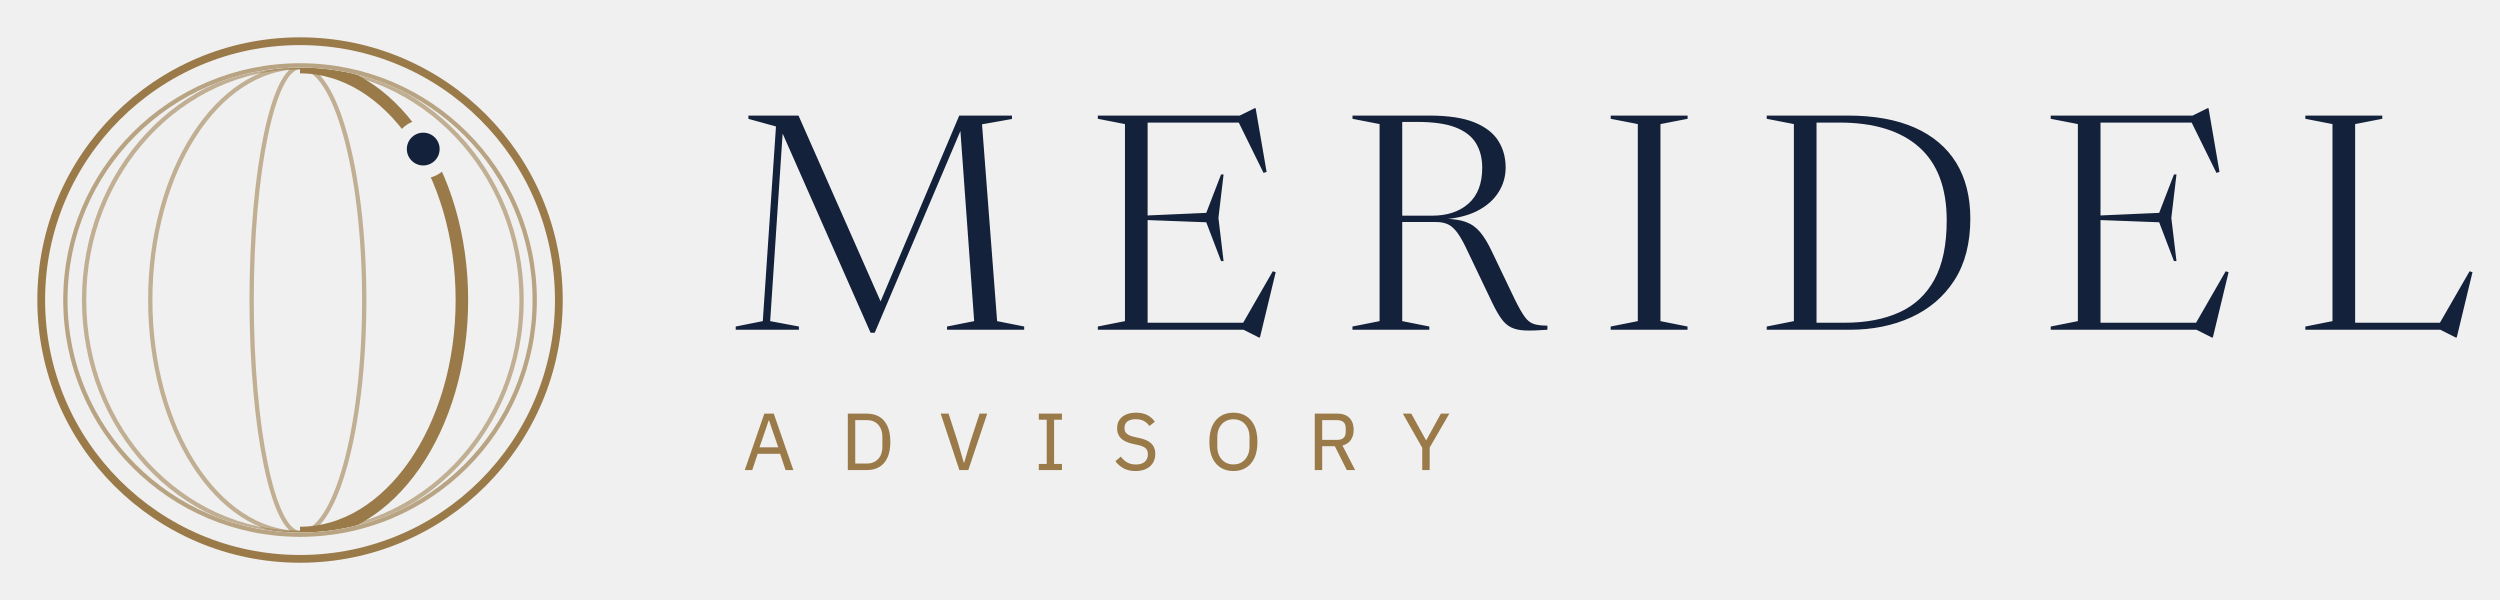
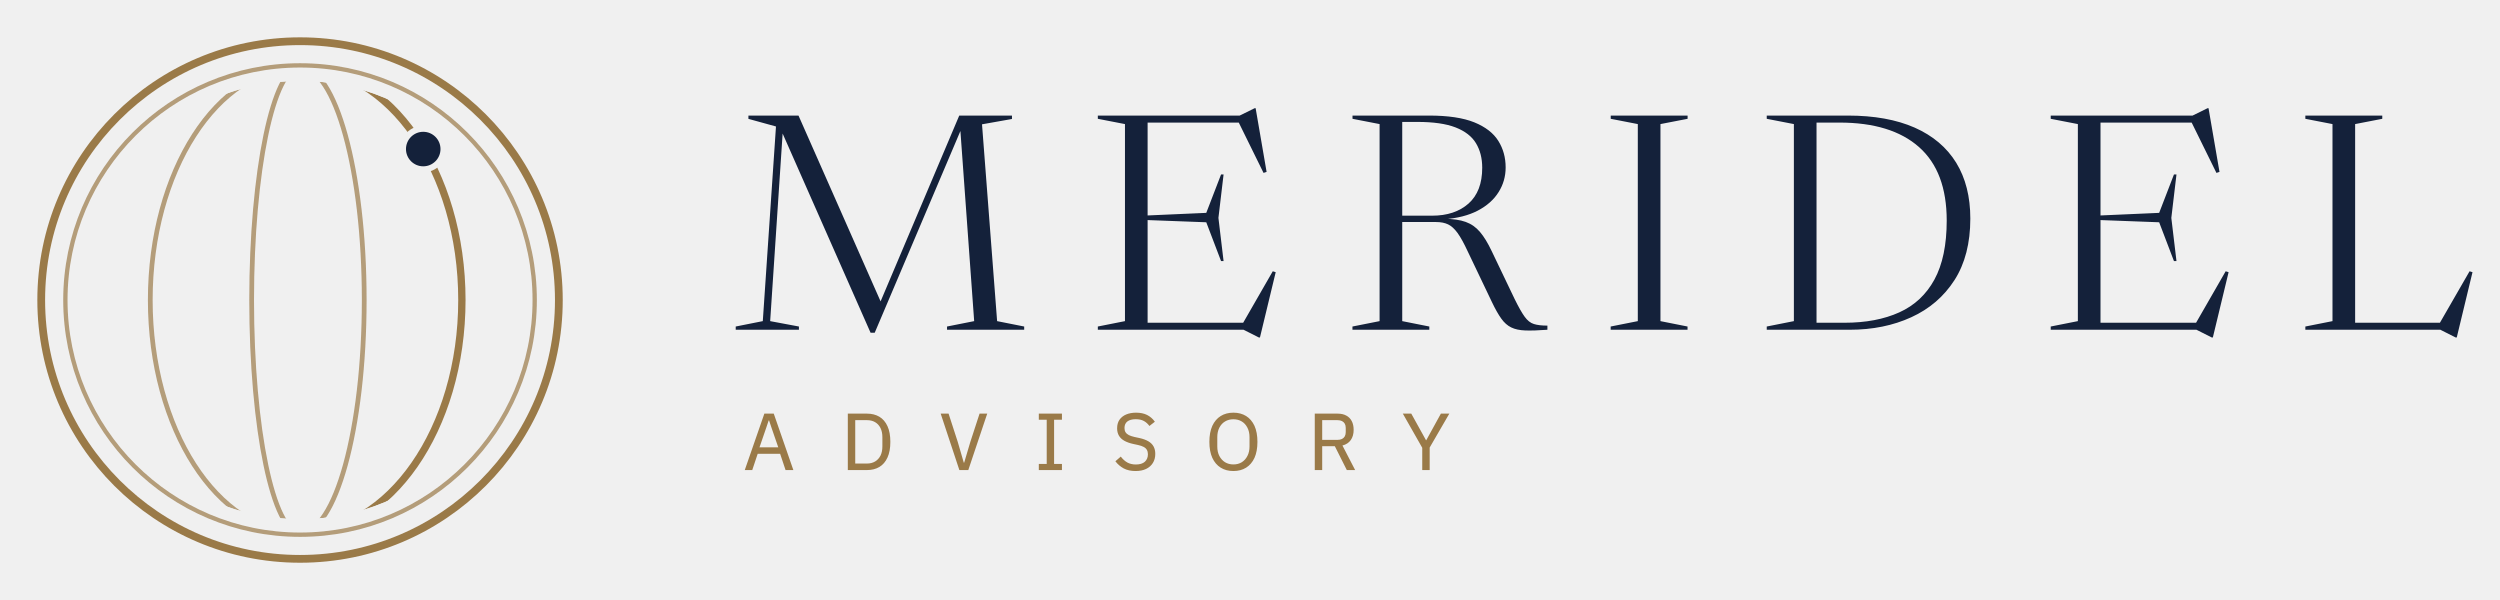
<svg xmlns="http://www.w3.org/2000/svg" viewBox="-4 -4 417.28 100" width="417.28" height="100" role="img" aria-label="Meridel Advisory">
  <g transform="translate(0 0) scale(1.44)">
    <defs>
      <clipPath id="a-in">
-         <circle cx="32" cy="32" r="26.95" />
+         <circle cx="32" cy="32" r="25.4" />
      </clipPath>
      <mask id="a-gap" maskUnits="userSpaceOnUse" x="0" y="0" width="64" height="64">
        <rect width="64" height="64" fill="#fff" />
-         <circle cx="46.28" cy="14.5" r="3.4" fill="#000" />
+         <circle cx="46.28" cy="14.5" r="2.7" fill="#000" />
      </mask>
    </defs>
    <g clip-path="url(#a-in)">
      <g mask="url(#a-gap)">
-         <path d="M32 5A25.03 27 0 0 0 32 59" fill="none" stroke="#9a7a48" stroke-width="0.5" stroke-opacity="0.55" />
-         <path d="M32 5A17.36 27 0 0 0 32 59" fill="none" stroke="#9a7a48" stroke-width="0.5" stroke-opacity="0.55" />
-         <path d="M32 5A5.61 27 0 0 0 32 59" fill="none" stroke="#9a7a48" stroke-width="0.5" stroke-opacity="0.55" />
-         <path d="M32 5A7.44 27 0 0 1 32 59" fill="none" stroke="#9a7a48" stroke-width="0.5" stroke-opacity="0.55" />
-         <path d="M32 5A18.76 27 0 0 1 32 59" fill="none" stroke="#9a7a48" stroke-width="1.45" />
-         <path d="M32 5A25.68 27 0 0 1 32 59" fill="none" stroke="#9a7a48" stroke-width="0.5" stroke-opacity="0.55" />
+         <path d="M32 5A17.36 27 0 0 0 32 59" fill="none" stroke="#9a7a48" stroke-width="0.55" stroke-opacity="0.7" />
+         <path d="M32 5A5.61 27 0 0 0 32 59" fill="none" stroke="#9a7a48" stroke-width="0.55" stroke-opacity="0.7" />
+         <path d="M32 5A7.44 27 0 0 1 32 59" fill="none" stroke="#9a7a48" stroke-width="0.55" stroke-opacity="0.7" />
+         <path d="M32 5A18.76 27 0 0 1 32 59" fill="none" stroke="#9a7a48" stroke-width="0.85" />
      </g>
    </g>
    <circle cx="32" cy="32" r="30" fill="none" stroke="#9a7a48" stroke-width="0.9" />
-     <circle cx="32" cy="32" r="27.2" fill="none" stroke="#9a7a48" stroke-width="0.5" stroke-opacity="0.65" />
-     <circle cx="46.28" cy="14.5" r="1.9" fill="#14213a" />
+     <circle cx="32" cy="32" r="27.2" fill="none" stroke="#9a7a48" stroke-width="0.5" stroke-opacity="0.7" />
+     <circle cx="46.28" cy="14.5" r="2" fill="#14213a" />
  </g>
  <path d="M162.43 49.6 166.95 50.5V51.04H154.07V50.5L158.6 49.6L156.25 17.12L156.6 17.17L142 51.54H141.31L126.33 17.61L126.68 17.55L124.55 49.6L129.35 50.5V51.04H118.8V50.5L123.32 49.6L125.52 17.11L120.92 15.84V15.29H129.28L143.39 47.23H142.59L156.11 15.29H164.91V15.86L159.91 16.75Z M200.23 25.12 199.37 32.37 200.23 39.58H199.81L197.34 33.1L185.34 32.65V32.06L197.34 31.53L199.81 25.12ZM207.41 24.69 206.9 24.86 202.52 15.96 205.24 16.46H184.65V15.29H202.92L205.42 14.06H205.58ZM203.22 50.36 208.44 41.28 208.93 41.43 206.3 52.33H206.12L203.57 51.04H184.65V49.87H205.85ZM179.24 51.04V50.5L183.77 49.6V16.71L179.24 15.83V15.29H187.55V51.04Z M235.03 32Q238.83 32 241.11 29.98Q243.4 27.95 243.4 24Q243.4 21.63 242.36 19.91Q241.33 18.2 238.96 17.27Q236.59 16.35 232.58 16.35H227.34V15.29H234.54Q239.28 15.29 242.08 16.42Q244.87 17.56 246.09 19.52Q247.31 21.47 247.31 23.95Q247.31 26.2 246.13 28.07Q244.96 29.95 242.65 31.16Q240.35 32.36 236.98 32.6V32.52Q239.23 32.53 240.64 33.04Q242.05 33.55 243.03 34.72Q244.02 35.88 244.98 37.91L248.81 45.91Q249.79 47.91 250.48 48.86Q251.17 49.82 252.02 50.08Q252.87 50.35 254.28 50.35V51.04Q252.04 51.21 250.61 51.16Q249.17 51.11 248.24 50.65Q247.31 50.2 246.59 49.19Q245.86 48.18 245.03 46.44L240.98 37.96Q240.04 35.93 239.28 34.88Q238.51 33.83 237.7 33.45Q236.88 33.06 235.7 33.06H227.34V32ZM230.05 15.29V49.6L234.57 50.5V51.04H221.74V50.5L226.27 49.6V16.71L221.75 15.83V15.29Z M277.67 50.5V51.04H264.84V50.5L269.37 49.6V16.71L264.85 15.83V15.29H277.68V15.83L273.15 16.71V49.6Z M320.93 32.81Q320.93 24.64 316.31 20.55Q311.69 16.46 303.02 16.46H296.68L296.9 15.29H304.43Q311.02 15.29 315.58 17.3Q320.14 19.32 322.51 23.16Q324.87 27 324.87 32.49Q324.87 38.62 322.23 42.75Q319.58 46.87 315.02 48.95Q310.47 51.04 304.72 51.04H296.9L296.68 49.87H303.88Q309.19 49.87 313.01 48.14Q316.83 46.42 318.88 42.66Q320.93 38.89 320.93 32.81ZM290.89 51.04V50.5L295.42 49.6V16.71L290.89 15.83V15.29H299.2V51.04Z M359.28 25.12 358.42 32.37 359.28 39.58H358.86L356.39 33.1L344.39 32.65V32.06L356.39 31.53L358.86 25.12ZM366.46 24.69 365.95 24.86 361.57 15.96 364.29 16.46H343.7V15.29H361.97L364.47 14.06H364.63ZM362.27 50.36 367.49 41.28 367.98 41.43 365.35 52.33H365.17L362.62 51.04H343.7V49.87H364.9ZM338.29 51.04V50.5L342.82 49.6V16.71L338.29 15.83V15.29H346.6V51.04Z M406.06 52.33H405.88L403.33 51.04H386.2V49.87H405.61L402.97 50.36L408.2 41.28L408.69 41.43ZM389.1 16.71V51.04H380.79V50.5L385.32 49.6V16.71L380.79 15.83V15.29H393.63V15.83Z" fill="#14213a" />
  <path d="M128.42 74.46H127.12L126.21 71.74H122.47L121.56 74.46H120.31L123.58 65.04H125.15ZM125.9 70.66 124.78 67.41 124.37 66.18H124.3L123.89 67.41L122.77 70.66Z M137.51 74.46V65.04H140.72Q141.9 65.04 142.78 65.56Q143.65 66.08 144.13 67.13Q144.61 68.17 144.61 69.75Q144.61 71.33 144.13 72.37Q143.65 73.42 142.78 73.94Q141.9 74.46 140.72 74.46ZM138.75 73.37H140.72Q141.48 73.37 142.06 73.03Q142.63 72.69 142.96 72.06Q143.28 71.42 143.28 70.51V68.99Q143.28 68.07 142.96 67.43Q142.63 66.79 142.06 66.46Q141.48 66.13 140.72 66.13H138.75Z M157.62 74.46H156.13L153.01 65.04H154.33L155.86 69.76L156.87 73.23H156.93L157.96 69.76L159.5 65.04H160.78Z M173.25 74.46H169.39V73.44H170.71V66.06H169.39V65.04H173.25V66.06H171.94V73.44H173.25Z M185.54 74.62Q184.39 74.62 183.57 74.19Q182.75 73.75 182.17 72.99L183.07 72.21Q183.57 72.86 184.17 73.2Q184.78 73.53 185.59 73.53Q186.57 73.53 187.09 73.07Q187.6 72.6 187.6 71.82Q187.6 71.4 187.43 71.1Q187.27 70.8 186.9 70.6Q186.53 70.4 185.93 70.27L185.14 70.1Q184.28 69.91 183.68 69.58Q183.08 69.25 182.77 68.73Q182.46 68.21 182.46 67.49Q182.46 66.65 182.85 66.07Q183.25 65.49 183.97 65.18Q184.69 64.88 185.62 64.88Q186.69 64.88 187.46 65.26Q188.23 65.65 188.76 66.39L187.85 67.1Q187.48 66.58 186.93 66.27Q186.38 65.97 185.56 65.97Q184.68 65.97 184.18 66.34Q183.69 66.72 183.69 67.44Q183.69 67.87 183.87 68.15Q184.06 68.44 184.43 68.63Q184.81 68.81 185.38 68.94L186.17 69.11Q187.09 69.31 187.68 69.66Q188.27 70.01 188.55 70.53Q188.83 71.05 188.83 71.76Q188.83 72.63 188.43 73.27Q188.04 73.91 187.3 74.27Q186.57 74.62 185.54 74.62Z M201.87 74.62Q200.65 74.62 199.75 74.06Q198.85 73.5 198.35 72.42Q197.86 71.33 197.86 69.75Q197.86 68.17 198.35 67.08Q198.85 66 199.75 65.44Q200.65 64.88 201.87 64.88Q203.09 64.88 203.99 65.44Q204.89 66 205.39 67.08Q205.88 68.17 205.88 69.75Q205.88 71.33 205.39 72.42Q204.89 73.5 203.99 74.06Q203.09 74.62 201.87 74.62ZM201.87 73.52Q202.67 73.52 203.27 73.15Q203.87 72.77 204.21 72.1Q204.56 71.43 204.56 70.52V68.98Q204.56 68.06 204.21 67.39Q203.87 66.71 203.27 66.35Q202.67 65.98 201.87 65.98Q201.08 65.98 200.47 66.35Q199.87 66.71 199.52 67.39Q199.18 68.06 199.18 68.98V70.52Q199.18 71.43 199.52 72.1Q199.87 72.77 200.47 73.15Q201.08 73.52 201.87 73.52Z M216.69 70.48V74.46H215.45V65.04H219.28Q220.11 65.04 220.7 65.36Q221.3 65.67 221.62 66.28Q221.94 66.88 221.94 67.75Q221.94 68.77 221.46 69.45Q220.98 70.13 220.07 70.36L222.19 74.46H220.8L218.8 70.48ZM216.69 69.42H219.25Q219.68 69.42 219.99 69.27Q220.29 69.12 220.46 68.83Q220.62 68.54 220.62 68.12V67.43Q220.62 67.01 220.46 66.72Q220.29 66.43 219.99 66.28Q219.68 66.13 219.25 66.13H216.69Z M234.63 74.46H233.39V70.74L230.15 65.04H231.56L234.02 69.48H234.06L236.5 65.04H237.91L234.63 70.7Z" fill="#9a7a48" />
</svg>
